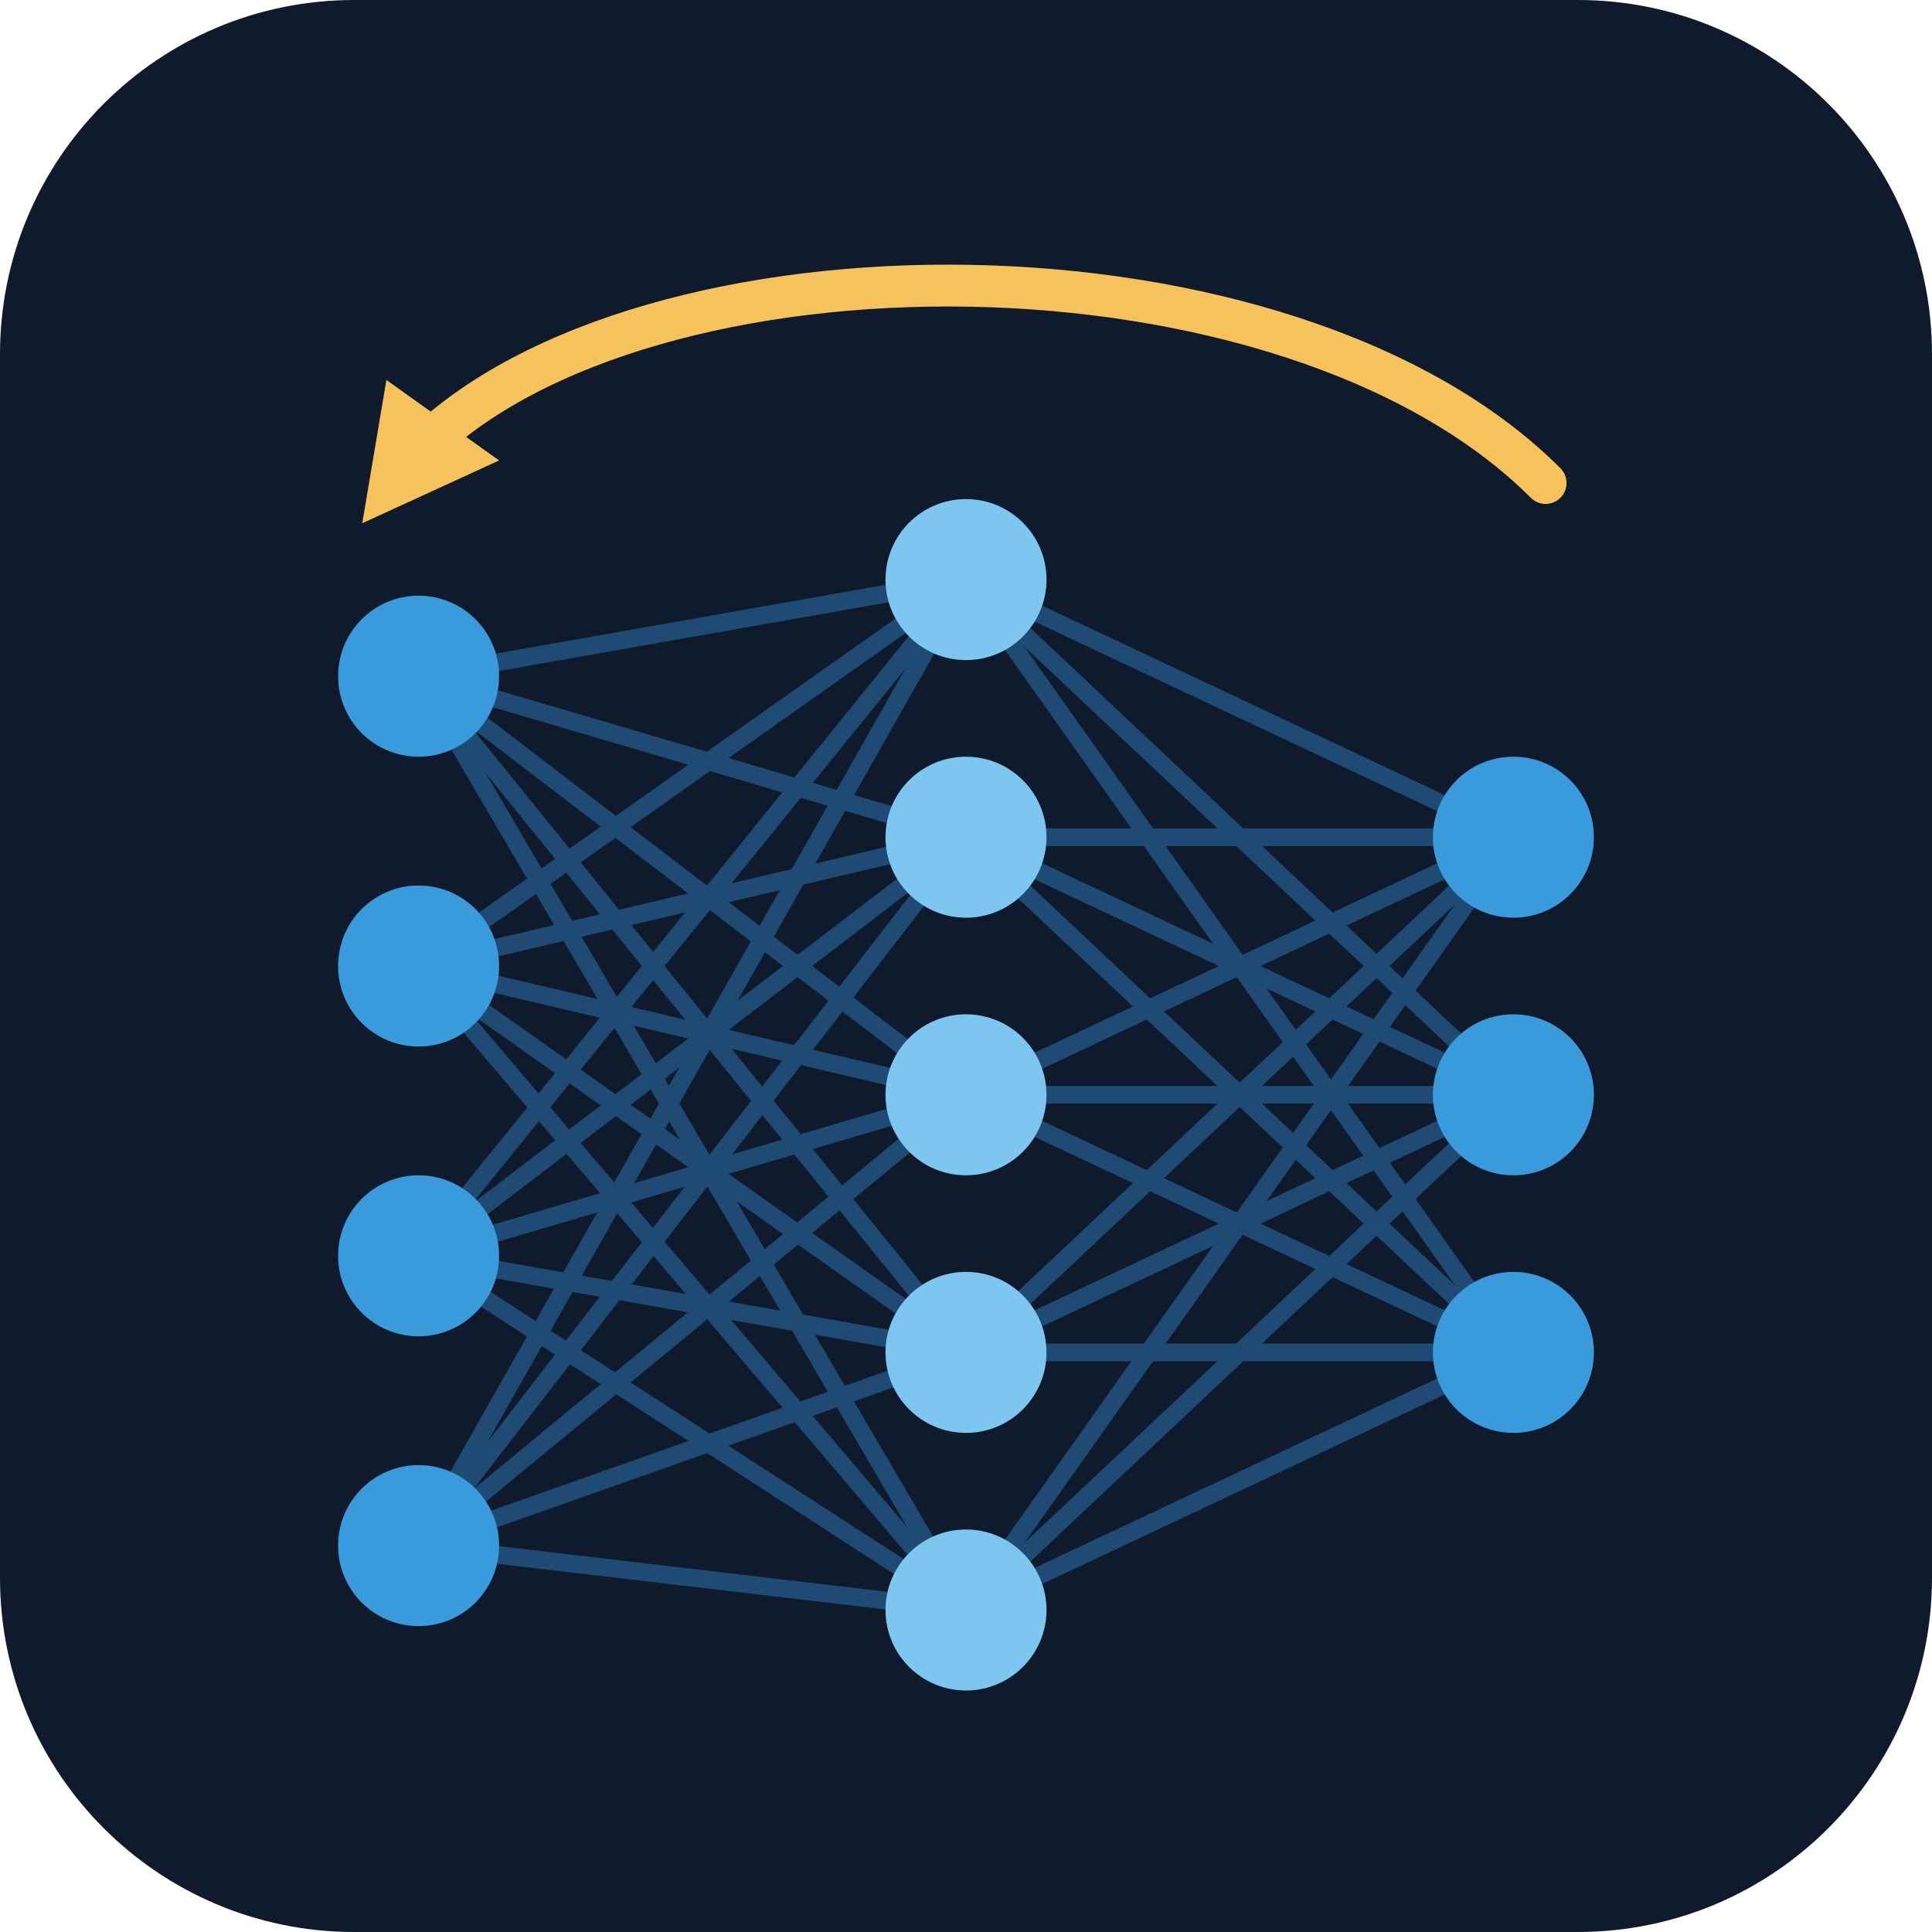
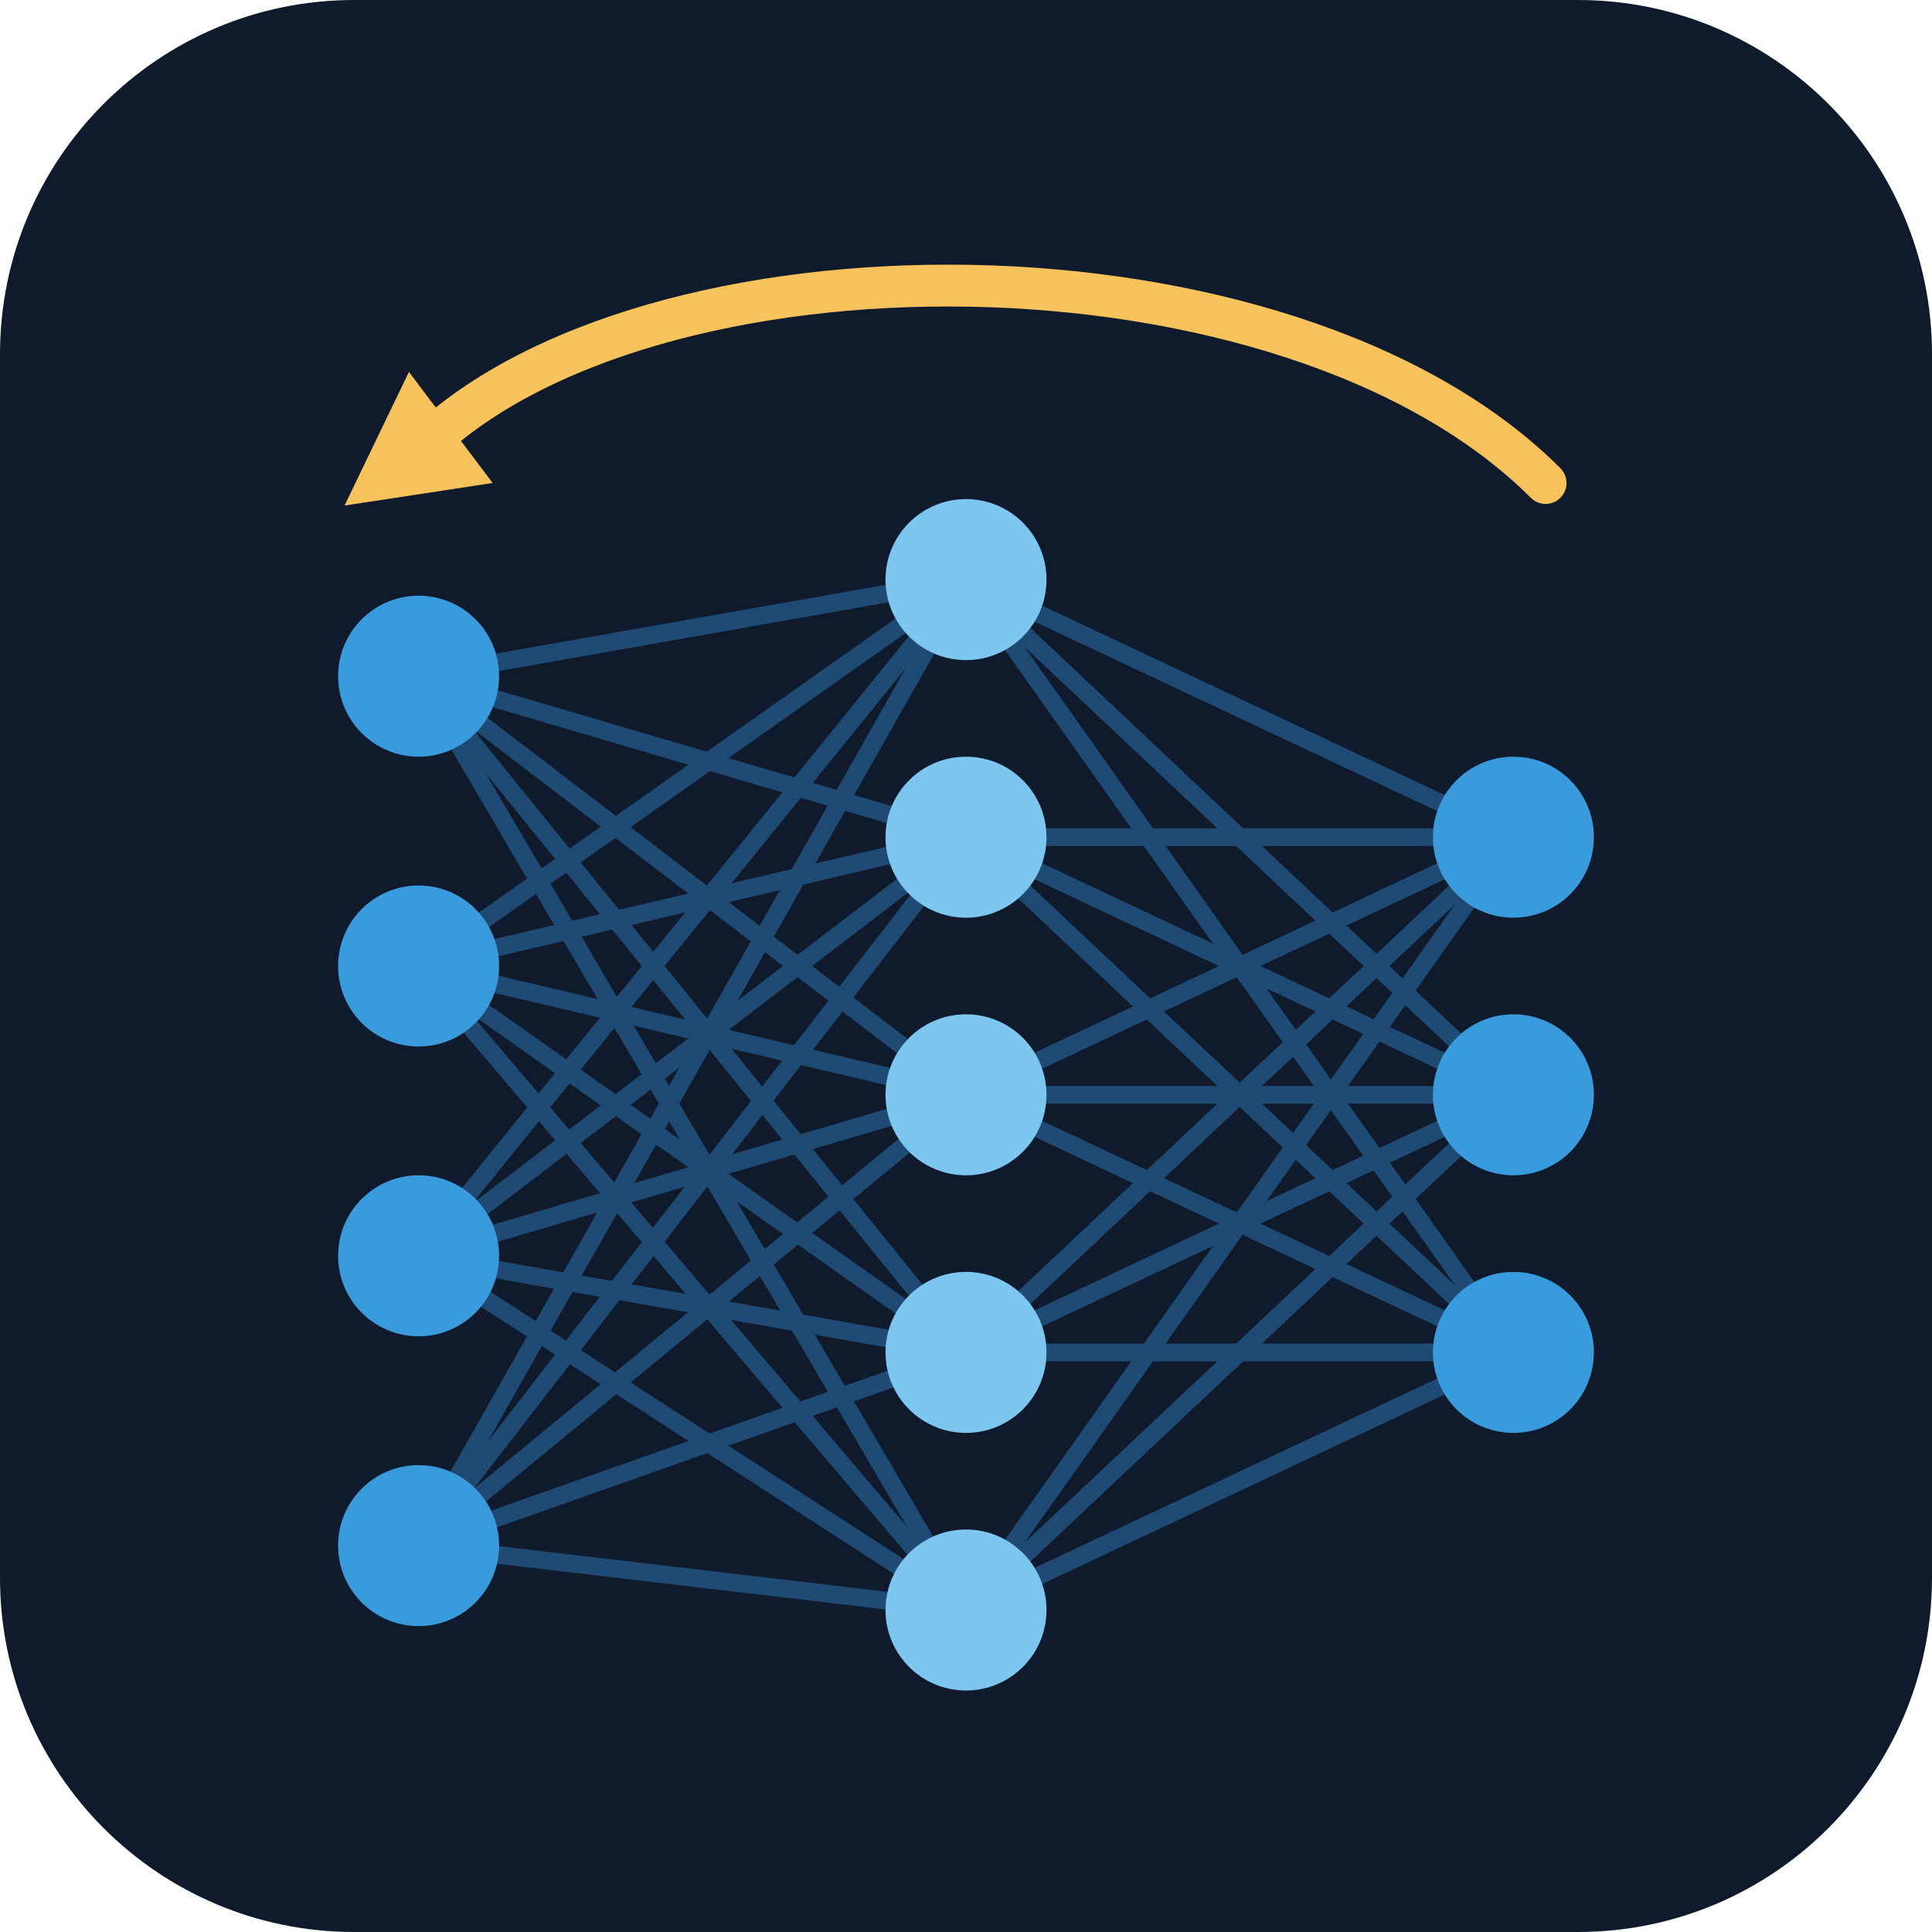
<svg xmlns="http://www.w3.org/2000/svg" viewBox="0 0 120 120" width="120" height="120" role="img">
  <rect width="120" height="120" rx="22" fill="#0f1b2d" />
  <line x1="26" y1="42" x2="60" y2="36" stroke="#1f4a73" stroke-width="1.1" />
  <line x1="26" y1="42" x2="60" y2="52" stroke="#1f4a73" stroke-width="1.1" />
  <line x1="26" y1="42" x2="60" y2="68" stroke="#1f4a73" stroke-width="1.1" />
  <line x1="26" y1="42" x2="60" y2="84" stroke="#1f4a73" stroke-width="1.1" />
  <line x1="26" y1="42" x2="60" y2="100" stroke="#1f4a73" stroke-width="1.1" />
  <line x1="26" y1="60" x2="60" y2="36" stroke="#1f4a73" stroke-width="1.1" />
  <line x1="26" y1="60" x2="60" y2="52" stroke="#1f4a73" stroke-width="1.1" />
  <line x1="26" y1="60" x2="60" y2="68" stroke="#1f4a73" stroke-width="1.1" />
  <line x1="26" y1="60" x2="60" y2="84" stroke="#1f4a73" stroke-width="1.1" />
  <line x1="26" y1="60" x2="60" y2="100" stroke="#1f4a73" stroke-width="1.1" />
  <line x1="26" y1="78" x2="60" y2="36" stroke="#1f4a73" stroke-width="1.1" />
  <line x1="26" y1="78" x2="60" y2="52" stroke="#1f4a73" stroke-width="1.1" />
  <line x1="26" y1="78" x2="60" y2="68" stroke="#1f4a73" stroke-width="1.1" />
  <line x1="26" y1="78" x2="60" y2="84" stroke="#1f4a73" stroke-width="1.1" />
  <line x1="26" y1="78" x2="60" y2="100" stroke="#1f4a73" stroke-width="1.1" />
  <line x1="26" y1="96" x2="60" y2="36" stroke="#1f4a73" stroke-width="1.1" />
  <line x1="26" y1="96" x2="60" y2="52" stroke="#1f4a73" stroke-width="1.1" />
  <line x1="26" y1="96" x2="60" y2="68" stroke="#1f4a73" stroke-width="1.1" />
  <line x1="26" y1="96" x2="60" y2="84" stroke="#1f4a73" stroke-width="1.1" />
  <line x1="26" y1="96" x2="60" y2="100" stroke="#1f4a73" stroke-width="1.1" />
  <line x1="60" y1="36" x2="94" y2="52" stroke="#1f4a73" stroke-width="1.1" />
  <line x1="60" y1="36" x2="94" y2="68" stroke="#1f4a73" stroke-width="1.1" />
  <line x1="60" y1="36" x2="94" y2="84" stroke="#1f4a73" stroke-width="1.1" />
  <line x1="60" y1="52" x2="94" y2="52" stroke="#1f4a73" stroke-width="1.1" />
  <line x1="60" y1="52" x2="94" y2="68" stroke="#1f4a73" stroke-width="1.1" />
  <line x1="60" y1="52" x2="94" y2="84" stroke="#1f4a73" stroke-width="1.1" />
  <line x1="60" y1="68" x2="94" y2="52" stroke="#1f4a73" stroke-width="1.1" />
  <line x1="60" y1="68" x2="94" y2="68" stroke="#1f4a73" stroke-width="1.1" />
  <line x1="60" y1="68" x2="94" y2="84" stroke="#1f4a73" stroke-width="1.1" />
  <line x1="60" y1="84" x2="94" y2="52" stroke="#1f4a73" stroke-width="1.1" />
  <line x1="60" y1="84" x2="94" y2="68" stroke="#1f4a73" stroke-width="1.1" />
  <line x1="60" y1="84" x2="94" y2="84" stroke="#1f4a73" stroke-width="1.1" />
  <line x1="60" y1="100" x2="94" y2="52" stroke="#1f4a73" stroke-width="1.1" />
  <line x1="60" y1="100" x2="94" y2="68" stroke="#1f4a73" stroke-width="1.1" />
  <line x1="60" y1="100" x2="94" y2="84" stroke="#1f4a73" stroke-width="1.1" />
  <circle cx="26" cy="42" r="5" fill="#3a9bdc" />
  <circle cx="26" cy="60" r="5" fill="#3a9bdc" />
  <circle cx="26" cy="78" r="5" fill="#3a9bdc" />
  <circle cx="26" cy="96" r="5" fill="#3a9bdc" />
  <circle cx="60" cy="36" r="5" fill="#7cc6f0" />
  <circle cx="60" cy="52" r="5" fill="#7cc6f0" />
  <circle cx="60" cy="68" r="5" fill="#7cc6f0" />
  <circle cx="60" cy="84" r="5" fill="#7cc6f0" />
  <circle cx="60" cy="100" r="5" fill="#7cc6f0" />
  <circle cx="94" cy="52" r="5" fill="#3a9bdc" />
  <circle cx="94" cy="68" r="5" fill="#3a9bdc" />
  <circle cx="94" cy="84" r="5" fill="#3a9bdc" />
  <path d="M96 30 C 80 14, 40 14, 26 28" fill="none" stroke="#f6c25b" stroke-width="2.6" stroke-linecap="round" />
-   <path d="M22.5 32.5 L24 23.6 L31 28.6 Z" fill="#f6c25b" />
+   <path d="M21.4 31.4 L25.4 23.1 L30.6 30 Z" fill="#f6c25b" />
</svg>
